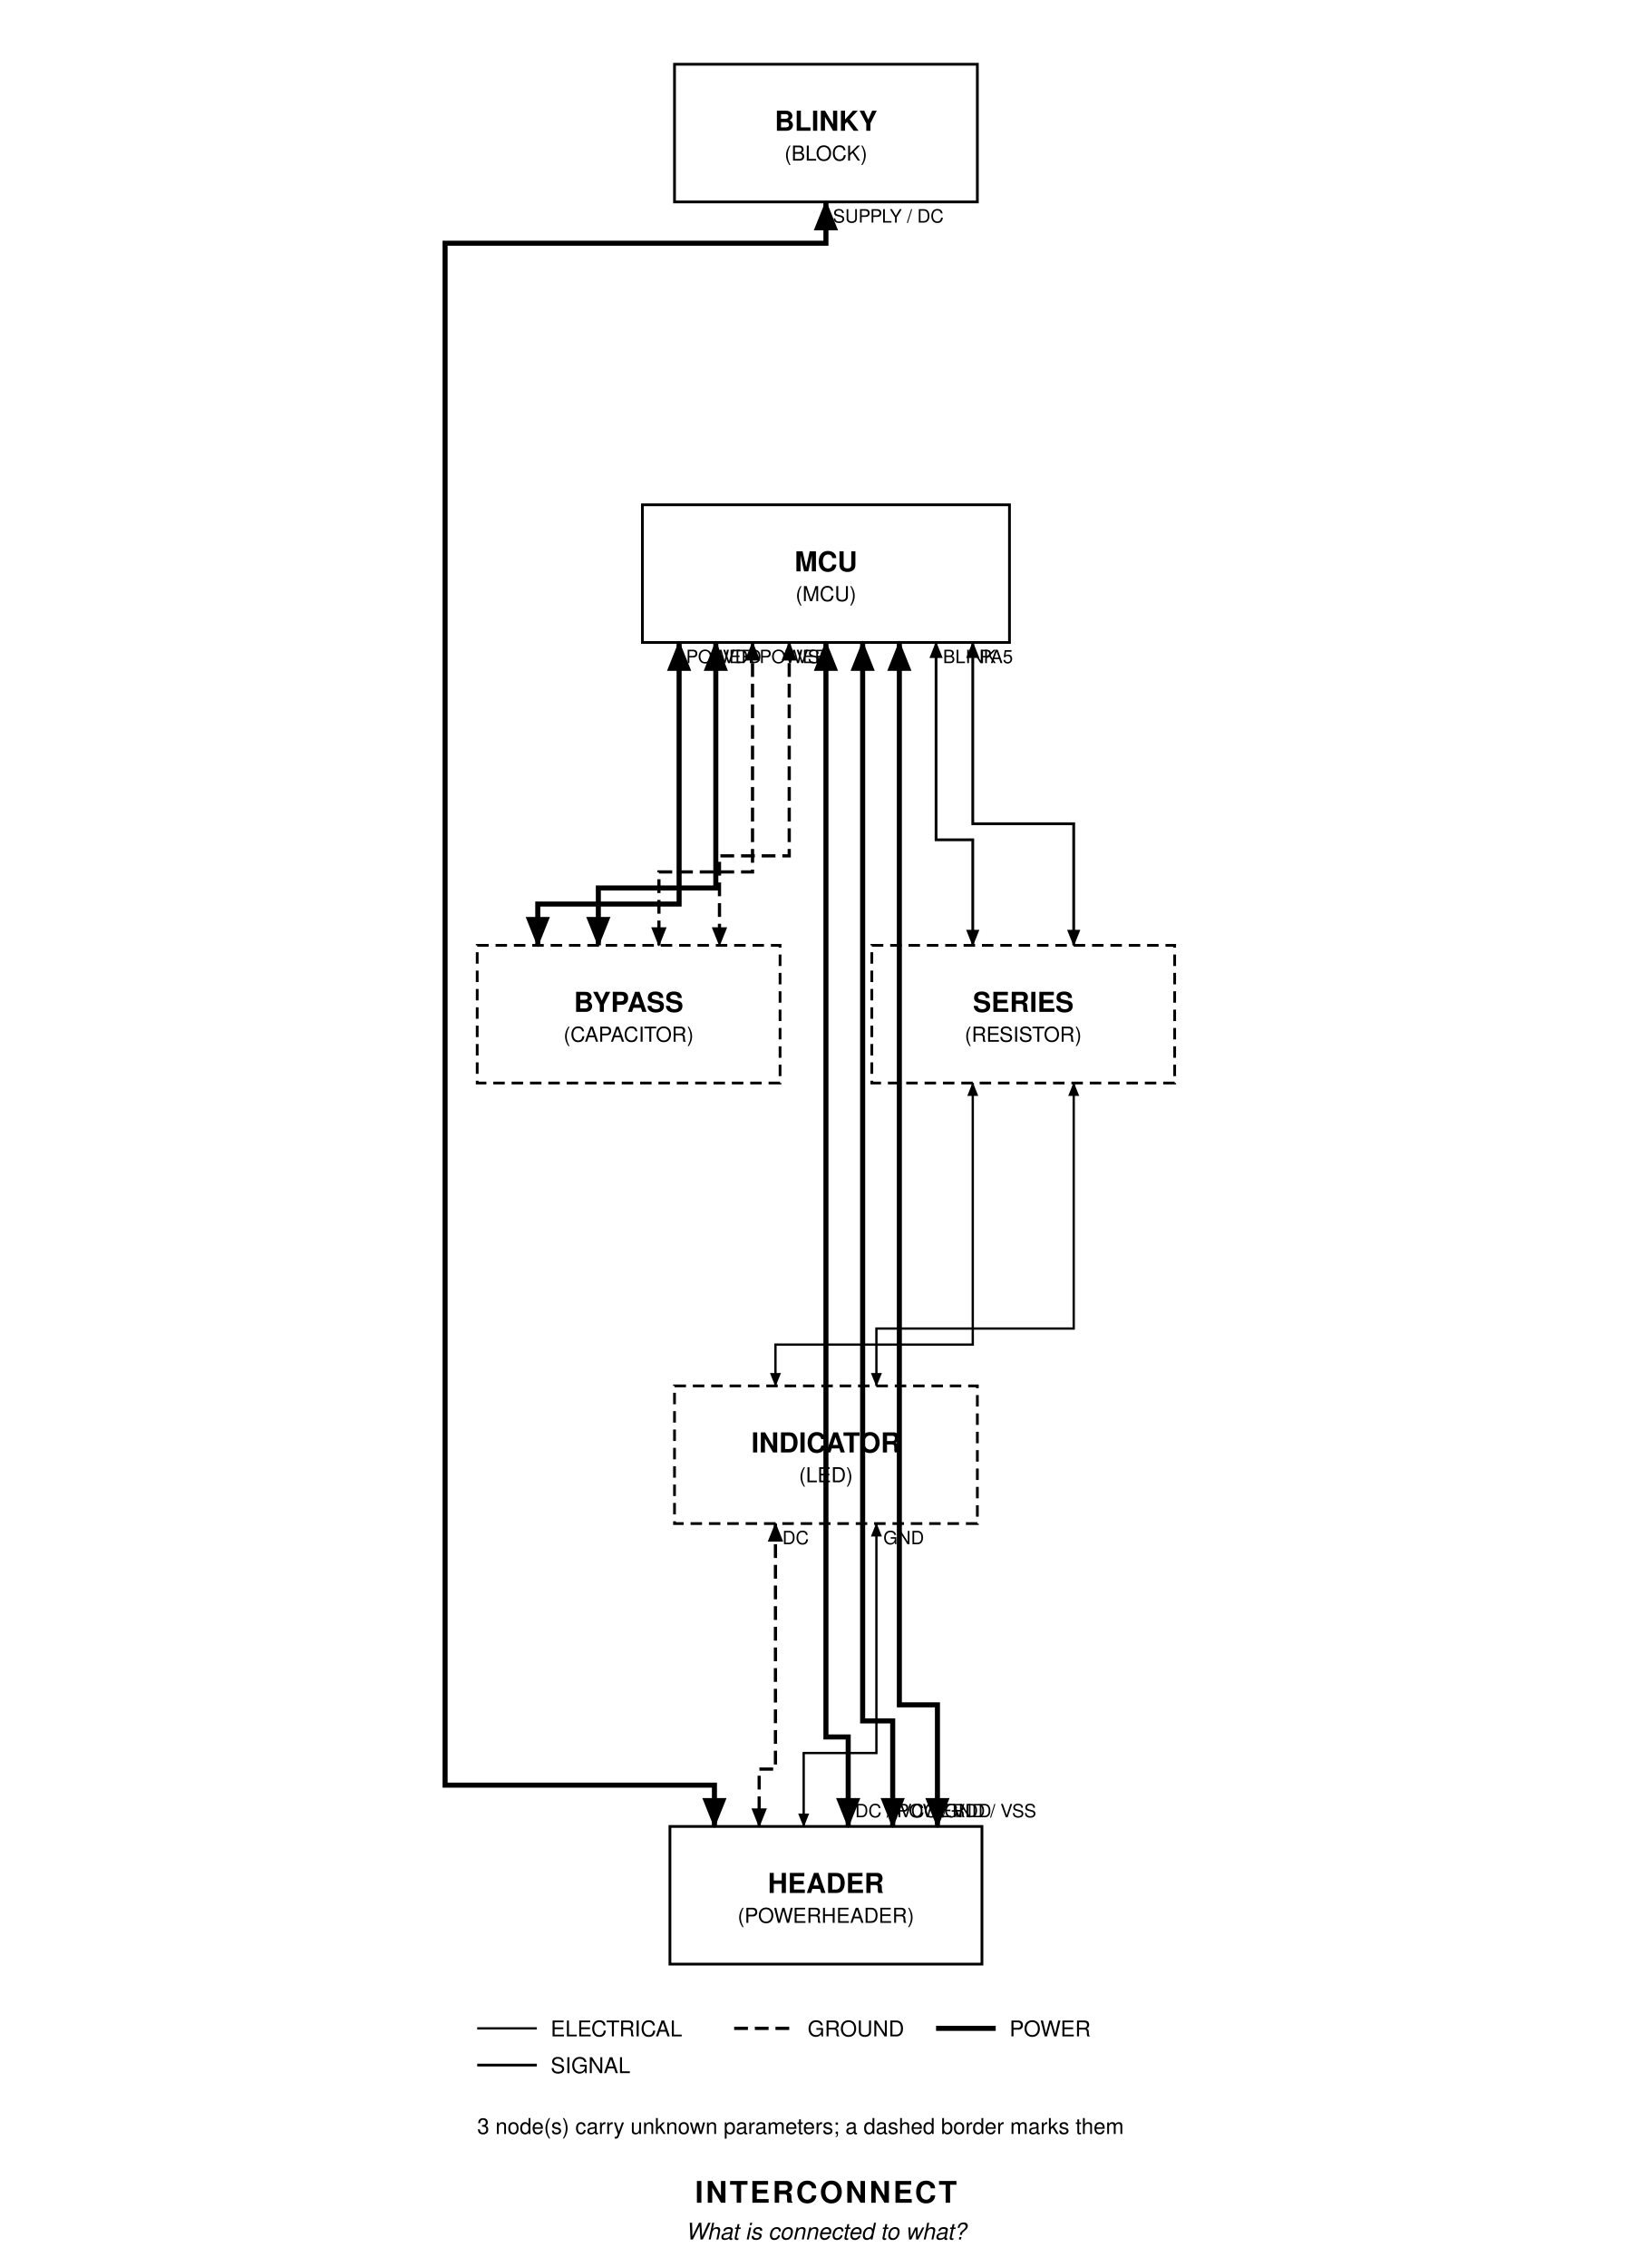
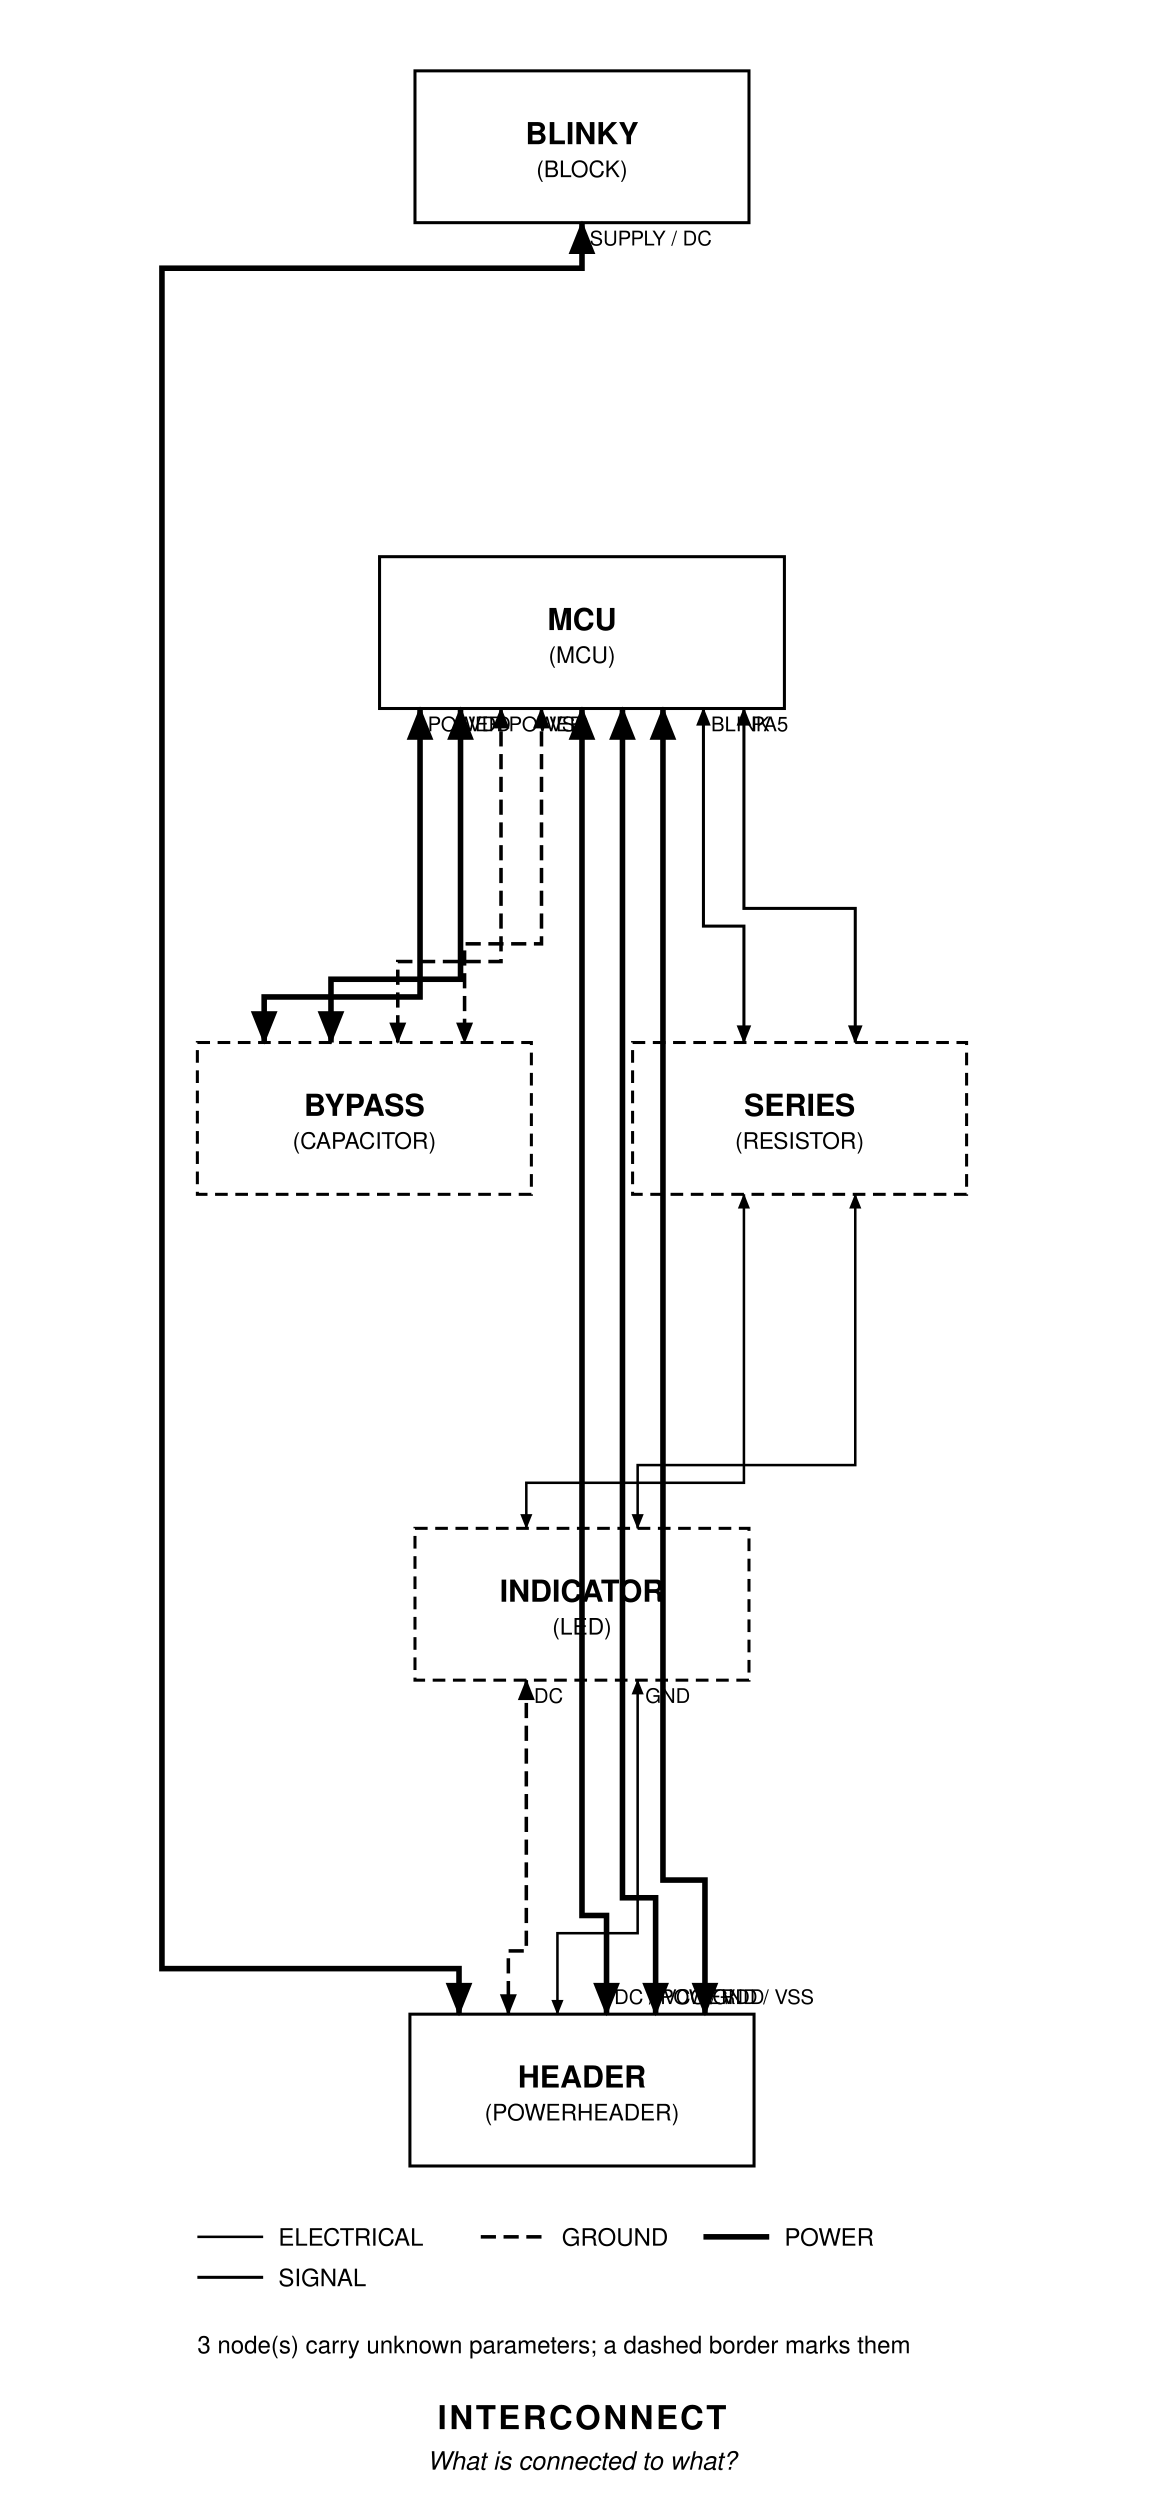
- <svg xmlns="http://www.w3.org/2000/svg" width="720" height="988" viewBox="0 0 720 988" font-family="Helvetica, Arial, sans-serif">
+ <svg xmlns="http://www.w3.org/2000/svg" width="460" height="988" viewBox="0 0 460 988" font-family="Helvetica, Arial, sans-serif">
  <defs>
    <marker id="arrow" viewBox="0 0 8 8" refX="7.5" refY="4" markerWidth="6" markerHeight="6" orient="auto-start-reverse">
      <path d="M0,0.8 L8,4 L0,7.2 Z" fill="#000000" />
    </marker>
  </defs>
-   <g transform="translate(180,0)">
+   <g transform="translate(50,0)">
    <polyline points="180.0,88.0 180.0,106.0 14.0,106.0 14.0,778.0 131.4,778.0 131.4,796.0" fill="none" stroke="#000000" stroke-width="2.2" marker-start="url(#arrow)" marker-end="url(#arrow)" />
    <polyline points="158.0,664.0 158.0,771.0 150.9,771.0 150.9,796.0" fill="none" stroke="#000000" stroke-width="1.4" stroke-dasharray="6 3" marker-start="url(#arrow)" marker-end="url(#arrow)" />
    <polyline points="202.0,664.0 202.0,764.0 170.3,764.0 170.3,796.0" fill="none" stroke="#000000" stroke-width="1" marker-start="url(#arrow)" marker-end="url(#arrow)" />
    <polyline points="189.7,796.0 189.7,757.0 180.0,757.0 180.0,280.0" fill="none" stroke="#000000" stroke-width="2.2" marker-start="url(#arrow)" marker-end="url(#arrow)" />
    <polyline points="209.1,796.0 209.1,750.0 196.0,750.0 196.0,280.0" fill="none" stroke="#000000" stroke-width="2.2" marker-start="url(#arrow)" marker-end="url(#arrow)" />
    <polyline points="228.6,796.0 228.6,743.0 212.0,743.0 212.0,280.0" fill="none" stroke="#000000" stroke-width="2.2" marker-start="url(#arrow)" marker-end="url(#arrow)" />
    <polyline points="244.0,472.0 244.0,586.0 158.0,586.0 158.0,604.0" fill="none" stroke="#000000" stroke-width="1" marker-start="url(#arrow)" marker-end="url(#arrow)" />
    <polyline points="288.0,472.0 288.0,579.0 202.0,579.0 202.0,604.0" fill="none" stroke="#000000" stroke-width="1" marker-start="url(#arrow)" marker-end="url(#arrow)" />
    <polyline points="116.0,280.0 116.0,394.0 54.4,394.0 54.4,412.0" fill="none" stroke="#000000" stroke-width="2.2" marker-start="url(#arrow)" marker-end="url(#arrow)" />
    <polyline points="132.0,280.0 132.0,387.0 80.8,387.0 80.8,412.0" fill="none" stroke="#000000" stroke-width="2.2" marker-start="url(#arrow)" marker-end="url(#arrow)" />
    <polyline points="148.0,280.0 148.0,380.0 107.2,380.0 107.2,412.0" fill="none" stroke="#000000" stroke-width="1.4" stroke-dasharray="6 3" marker-start="url(#arrow)" marker-end="url(#arrow)" />
    <polyline points="164.0,280.0 164.0,373.0 133.6,373.0 133.6,412.0" fill="none" stroke="#000000" stroke-width="1.4" stroke-dasharray="6 3" marker-start="url(#arrow)" marker-end="url(#arrow)" />
    <polyline points="228.0,280.0 228.0,366.0 244.0,366.0 244.0,412.0" fill="none" stroke="#000000" stroke-width="1.2" marker-start="url(#arrow)" marker-end="url(#arrow)" />
    <polyline points="244.0,280.0 244.0,359.0 288.0,359.0 288.0,412.0" fill="none" stroke="#000000" stroke-width="1.2" marker-start="url(#arrow)" marker-end="url(#arrow)" />
    <g>
      <rect x="114" y="28" width="132" height="60" fill="none" stroke="#000000" stroke-width="1.2" />
      <text x="180" y="57.0" text-anchor="middle" font-size="12" font-weight="bold" fill="#000000">BLINKY</text>
      <text x="180" y="70.0" text-anchor="middle" font-size="9" fill="#000000">(BLOCK)</text>
    </g>
    <g>
      <rect x="114" y="604" width="132" height="60" fill="none" stroke="#000000" stroke-width="1.2" stroke-dasharray="5 3" />
      <text x="180" y="633.0" text-anchor="middle" font-size="12" font-weight="bold" fill="#000000">INDICATOR</text>
      <text x="180" y="646.0" text-anchor="middle" font-size="9" fill="#000000">(LED)</text>
    </g>
    <g>
      <rect x="28" y="412" width="132" height="60" fill="none" stroke="#000000" stroke-width="1.2" stroke-dasharray="5 3" />
      <text x="94" y="441.0" text-anchor="middle" font-size="12" font-weight="bold" fill="#000000">BYPASS</text>
      <text x="94" y="454.0" text-anchor="middle" font-size="9" fill="#000000">(CAPACITOR)</text>
    </g>
    <g>
      <rect x="112" y="796" width="136" height="60" fill="none" stroke="#000000" stroke-width="1.2" />
      <text x="180" y="825.0" text-anchor="middle" font-size="12" font-weight="bold" fill="#000000">HEADER</text>
      <text x="180" y="838.0" text-anchor="middle" font-size="9" fill="#000000">(POWERHEADER)</text>
    </g>
    <g>
      <rect x="200" y="412" width="132" height="60" fill="none" stroke="#000000" stroke-width="1.2" stroke-dasharray="5 3" />
      <text x="266" y="441.0" text-anchor="middle" font-size="12" font-weight="bold" fill="#000000">SERIES</text>
      <text x="266" y="454.0" text-anchor="middle" font-size="9" fill="#000000">(RESISTOR)</text>
    </g>
    <g>
      <rect x="100" y="220" width="160" height="60" fill="none" stroke="#000000" stroke-width="1.2" />
      <text x="180" y="249.0" text-anchor="middle" font-size="12" font-weight="bold" fill="#000000">MCU</text>
      <text x="180" y="262.0" text-anchor="middle" font-size="9" fill="#000000">(MCU)</text>
    </g>
    <text x="183.0" y="97.0" text-anchor="start" font-size="8" fill="#000000">SUPPLY / DC</text>
    <text x="161.0" y="673.0" text-anchor="start" font-size="8" fill="#000000">DC</text>
    <text x="205.0" y="673.0" text-anchor="start" font-size="8" fill="#000000">GND</text>
    <text x="192.7" y="792.0" text-anchor="start" font-size="8" fill="#000000">DC / POWER</text>
    <text x="212.1" y="792.0" text-anchor="start" font-size="8" fill="#000000">VCC / VDD</text>
    <text x="231.6" y="792.0" text-anchor="start" font-size="8" fill="#000000">GND / VSS</text>
    <text x="119.0" y="289.0" text-anchor="start" font-size="8" fill="#000000">POWER</text>
    <text x="135.0" y="289.0" text-anchor="start" font-size="8" fill="#000000">VDD</text>
    <text x="151.0" y="289.0" text-anchor="start" font-size="8" fill="#000000">POWER</text>
    <text x="167.0" y="289.0" text-anchor="start" font-size="8" fill="#000000">VSS</text>
    <text x="231.0" y="289.0" text-anchor="start" font-size="8" fill="#000000">BLINK</text>
    <text x="247.0" y="289.0" text-anchor="start" font-size="8" fill="#000000">PA5</text>
    <line x1="28" y1="884" x2="54" y2="884" stroke="#000000" stroke-width="1" />
    <text x="60" y="887.5" font-size="9.5" fill="#000000">ELECTRICAL</text>
    <line x1="140" y1="884" x2="166" y2="884" stroke="#000000" stroke-width="1.4" stroke-dasharray="6 3" />
    <text x="172" y="887.5" font-size="9.5" fill="#000000">GROUND</text>
    <line x1="228" y1="884" x2="254" y2="884" stroke="#000000" stroke-width="2.2" />
    <text x="260" y="887.5" font-size="9.5" fill="#000000">POWER</text>
    <line x1="28" y1="900" x2="54" y2="900" stroke="#000000" stroke-width="1.2" />
    <text x="60" y="903.5" font-size="9.5" fill="#000000">SIGNAL</text>
    <text x="28" y="930" font-size="9.5" fill="#000000">3 node(s) carry unknown parameters; a dashed border marks them</text>
  </g>
-   <text x="360.0" y="960" text-anchor="middle" font-size="13" font-weight="bold" letter-spacing="0.08em" fill="#000000">INTERCONNECT</text>
-   <text x="360.0" y="976" text-anchor="middle" font-size="10" font-style="italic" fill="#000000">What is connected to what?</text>
+   <text x="230.0" y="960" text-anchor="middle" font-size="13" font-weight="bold" letter-spacing="0.08em" fill="#000000">INTERCONNECT</text>
+   <text x="230.0" y="976" text-anchor="middle" font-size="10" font-style="italic" fill="#000000">What is connected to what?</text>
</svg>
